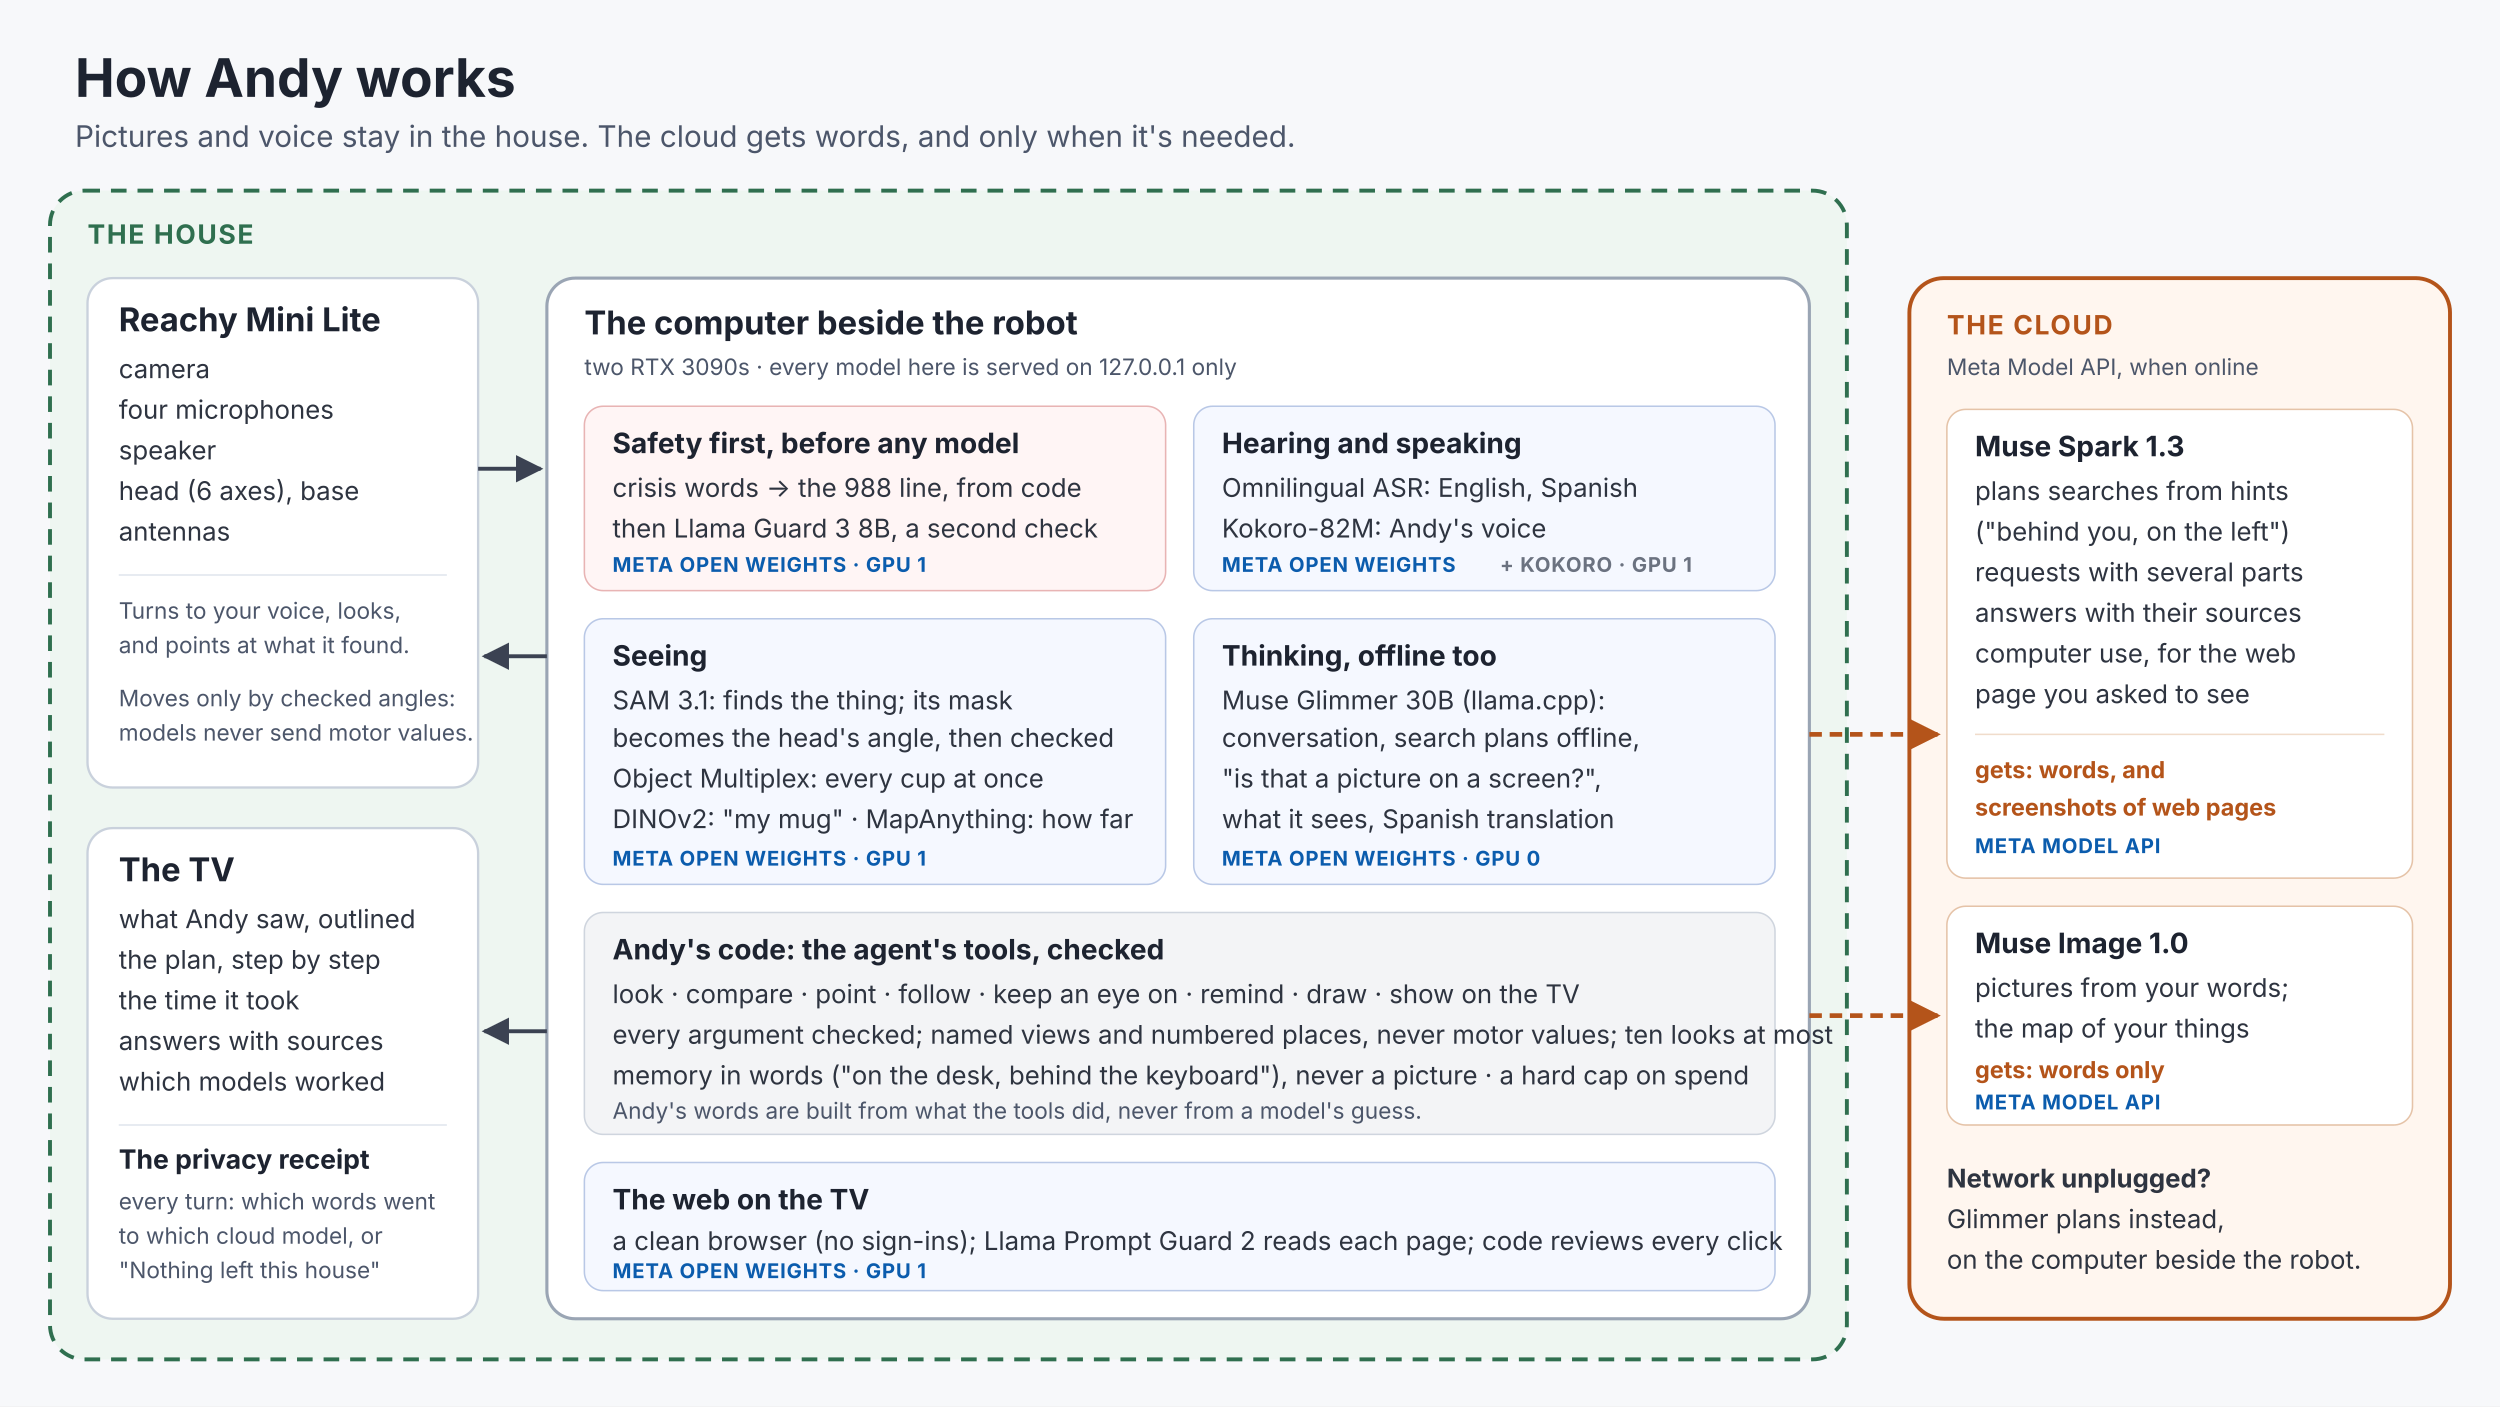
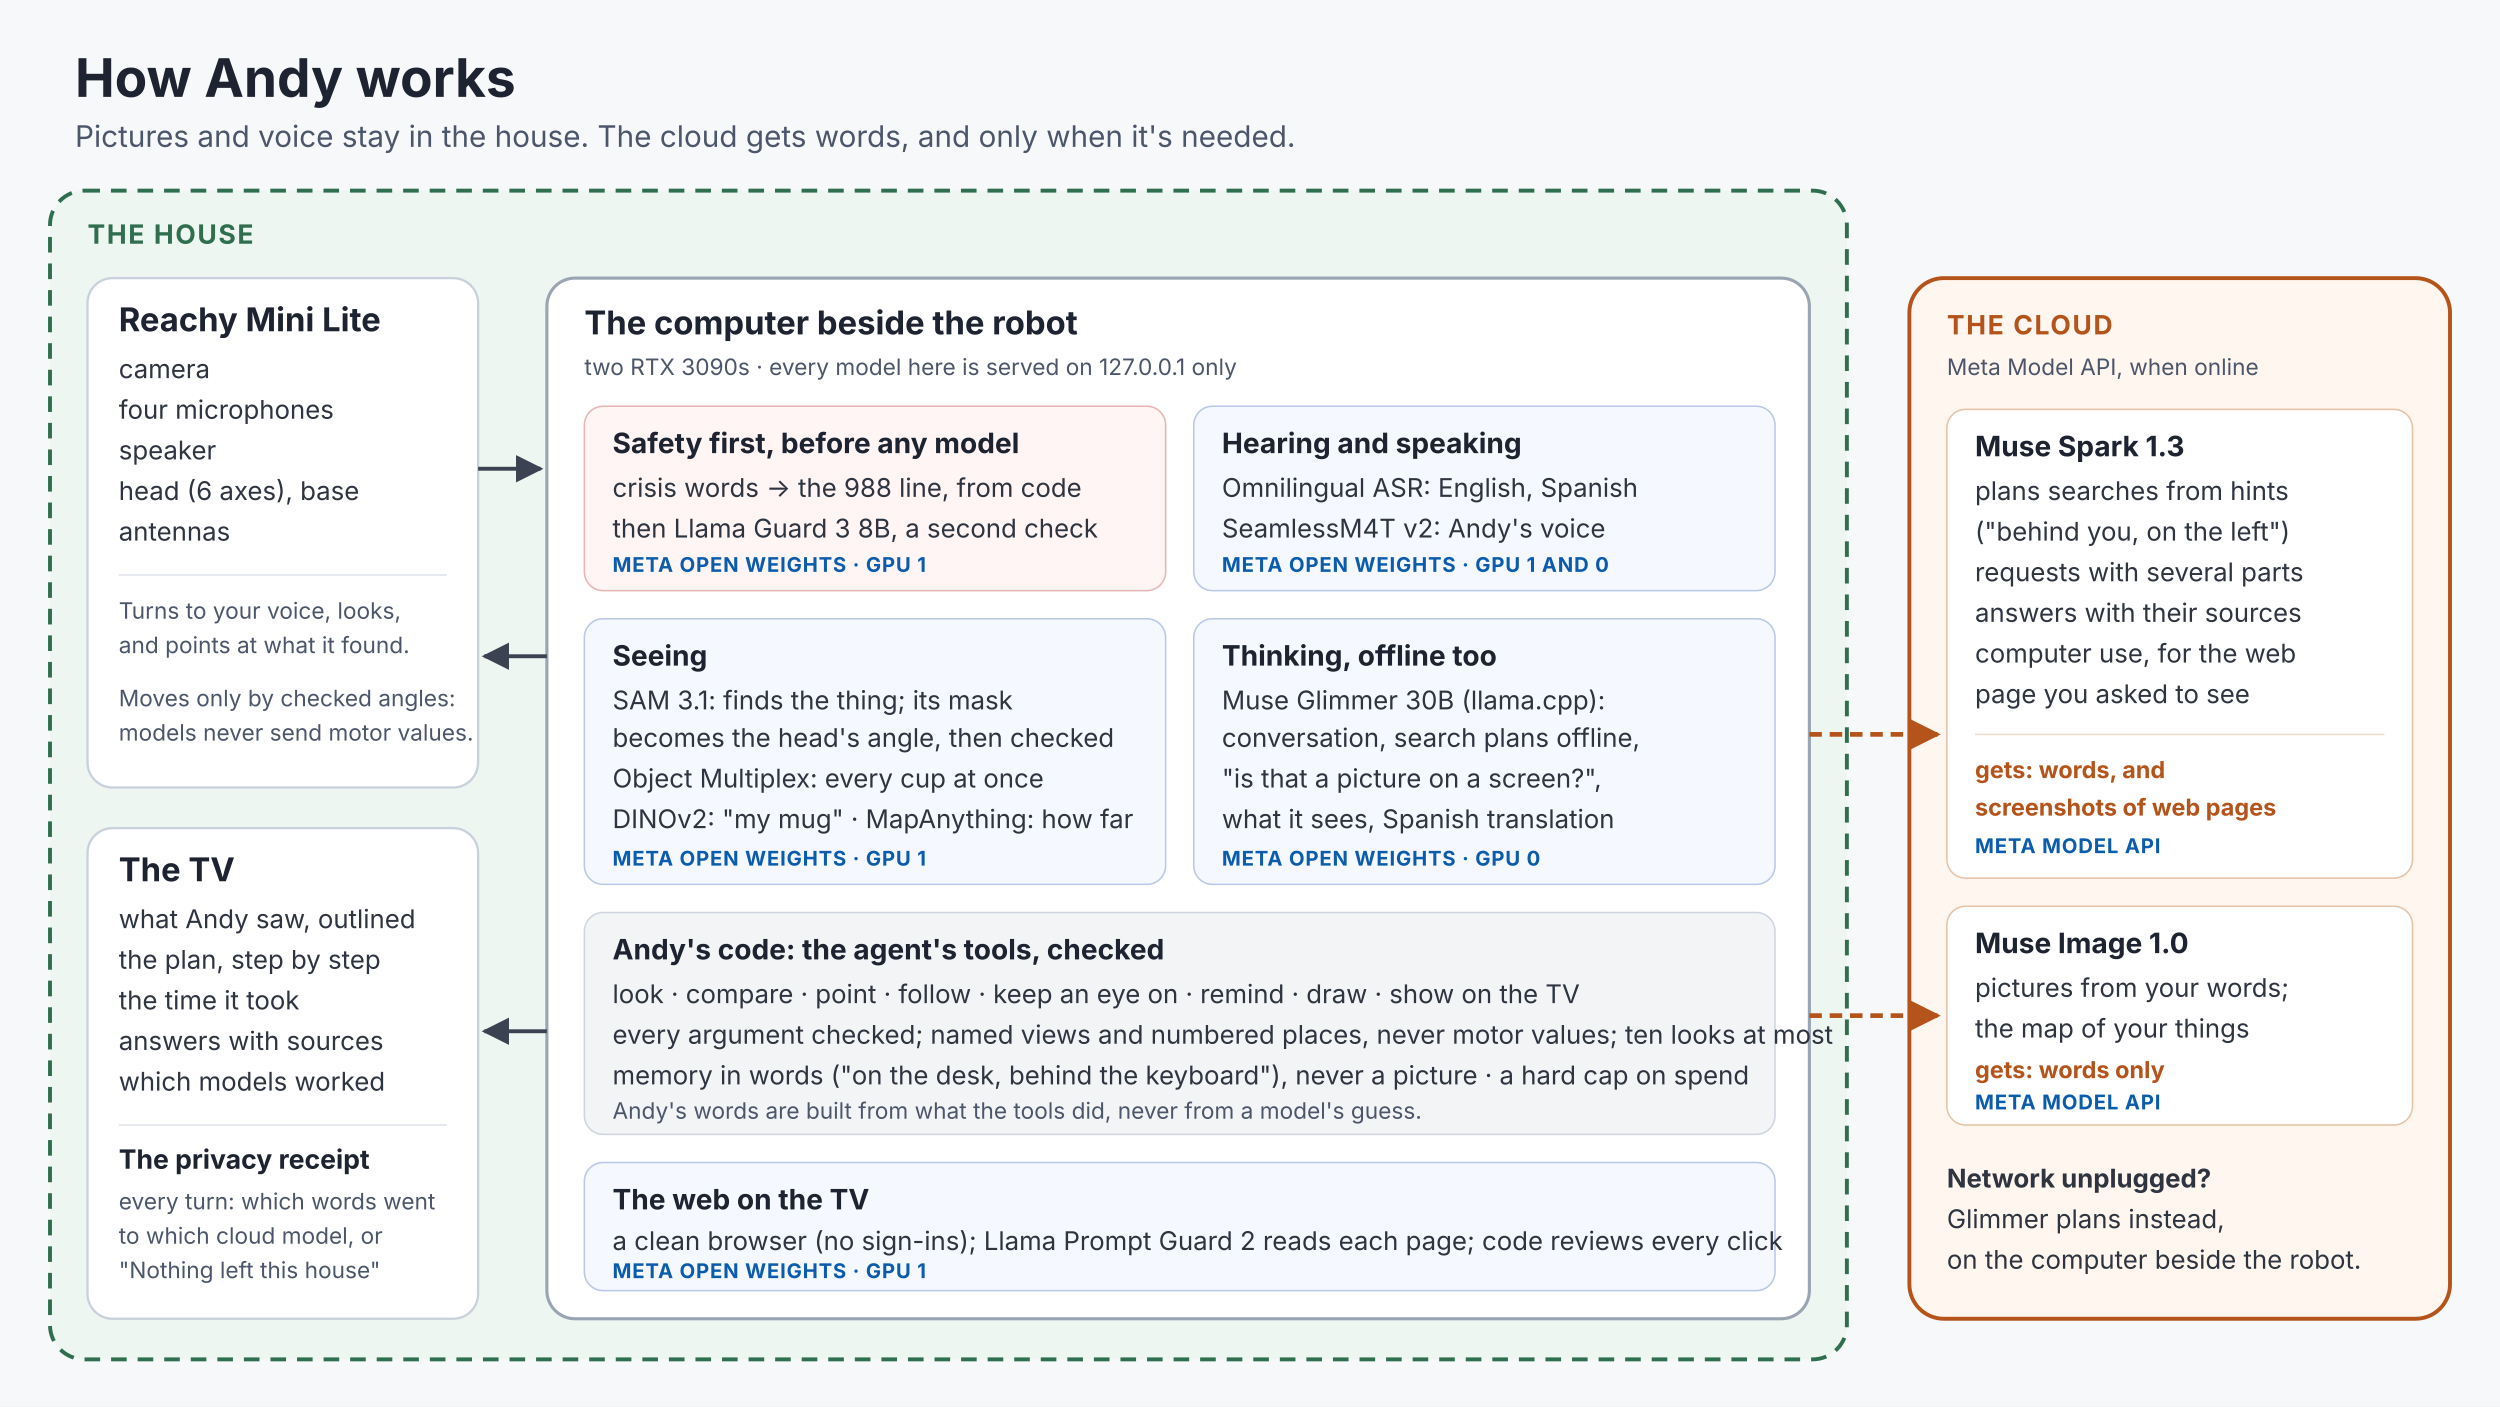
<svg xmlns="http://www.w3.org/2000/svg" viewBox="0 0 1600 900" width="1600" height="900" font-family="Atkinson Hyperlegible Next, Atkinson Hyperlegible, Inter, Helvetica, Arial, sans-serif">
  <defs>
    <marker id="arrow" viewBox="0 0 10 10" refX="9" refY="5" markerWidth="7" markerHeight="7" orient="auto-start-reverse">
      <path d="M0,0 L10,5 L0,10 z" fill="#3b4252" />
    </marker>
    <marker id="arrow-cloud" viewBox="0 0 10 10" refX="9" refY="5" markerWidth="7" markerHeight="7" orient="auto-start-reverse">
      <path d="M0,0 L10,5 L0,10 z" fill="#b4541a" />
    </marker>
  </defs>
  <style>
    .title { font-size: 34px; font-weight: 700; fill: #1d2330; }
    .sub { font-size: 19px; fill: #4c566a; }
    .h { font-size: 21px; font-weight: 700; fill: #1d2330; }
    .t { font-size: 16.5px; fill: #2e3440; }
    .s { font-size: 14.5px; fill: #4c566a; }
    .meta { font-size: 13px; font-weight: 700; fill: #0b5cad; letter-spacing: 0.04em; }
    .other { font-size: 13px; font-weight: 700; fill: #6b7280; letter-spacing: 0.04em; }
    .lab { font-size: 15px; fill: #3b4252; }
    .labc { font-size: 15px; fill: #b4541a; font-weight: 700; }
    .house { font-size: 17px; font-weight: 700; fill: #2f6f4f; letter-spacing: 0.06em; }
    .cloudh { font-size: 17px; font-weight: 700; fill: #b4541a; letter-spacing: 0.06em; }
  </style>
  <rect width="1600" height="900" fill="#f7f8fa" />
  <text x="48" y="62" class="title">How Andy works</text>
  <text x="48" y="94" class="sub">Pictures and voice stay in the house. The cloud gets words, and only when it's needed.</text>
  <rect x="32" y="122" width="1150" height="748" rx="22" fill="#eef6f1" stroke="#2f6f4f" stroke-width="2.5" stroke-dasharray="10 7" />
  <text x="56" y="156" class="house">THE HOUSE</text>
  <rect x="56" y="178" width="250" height="326" rx="16" fill="#ffffff" stroke="#c9d1dc" stroke-width="1.5" />
  <text x="76" y="212" class="h">Reachy Mini Lite</text>
  <text x="76" y="242" class="t">camera</text>
  <text x="76" y="268" class="t">four microphones</text>
  <text x="76" y="294" class="t">speaker</text>
  <text x="76" y="320" class="t">head (6 axes), base</text>
  <text x="76" y="346" class="t">antennas</text>
  <line x1="76" y1="368" x2="286" y2="368" stroke="#e1e6ed" />
  <text x="76" y="396" class="s">Turns to your voice, looks,</text>
  <text x="76" y="418" class="s">and points at what it found.</text>
  <text x="76" y="452" class="s">Moves only by checked angles:</text>
  <text x="76" y="474" class="s">models never send motor values.</text>
  <rect x="56" y="530" width="250" height="314" rx="16" fill="#ffffff" stroke="#c9d1dc" stroke-width="1.5" />
  <text x="76" y="564" class="h">The TV</text>
  <text x="76" y="594" class="t">what Andy saw, outlined</text>
  <text x="76" y="620" class="t">the plan, step by step</text>
  <text x="76" y="646" class="t">the time it took</text>
  <text x="76" y="672" class="t">answers with sources</text>
  <text x="76" y="698" class="t">which models worked</text>
  <line x1="76" y1="720" x2="286" y2="720" stroke="#e1e6ed" />
  <text x="76" y="748" class="h" style="font-size:17px">The privacy receipt</text>
  <text x="76" y="774" class="s">every turn: which words went</text>
  <text x="76" y="796" class="s">to which cloud model, or</text>
  <text x="76" y="818" class="s">"Nothing left this house"</text>
  <rect x="350" y="178" width="808" height="666" rx="18" fill="#ffffff" stroke="#9aa5b4" stroke-width="2" />
  <text x="374" y="214" class="h">The computer beside the robot</text>
  <text x="374" y="240" class="s">two RTX 3090s · every model here is served on 127.0.0.1 only</text>
  <rect x="374" y="260" width="372" height="118" rx="12" fill="#fff5f5" stroke="#e8b4b4" />
  <text x="392" y="290" class="h" style="font-size:18px">Safety first, before any model</text>
  <text x="392" y="318" class="t">crisis words → the 988 line, from code</text>
  <text x="392" y="344" class="t">then Llama Guard 3 8B, a second check</text>
  <text x="392" y="366" class="meta">META OPEN WEIGHTS · GPU 1</text>
  <rect x="764" y="260" width="372" height="118" rx="12" fill="#f5f8ff" stroke="#b9c8e6" />
  <text x="782" y="290" class="h" style="font-size:18px">Hearing and speaking</text>
  <text x="782" y="318" class="t">Omnilingual ASR: English, Spanish</text>
-   <text x="782" y="344" class="t">Kokoro-82M: Andy's voice</text>
-   <text x="782" y="366" class="meta">META OPEN WEIGHTS</text>
-   <text x="960" y="366" class="other">+ KOKORO · GPU 1</text>
+   <text x="782" y="344" class="t">SeamlessM4T v2: Andy's voice</text>
+   <text x="782" y="366" class="meta">META OPEN WEIGHTS · GPU 1 AND 0</text>
  <rect x="374" y="396" width="372" height="170" rx="12" fill="#f5f8ff" stroke="#b9c8e6" />
  <text x="392" y="426" class="h" style="font-size:18px">Seeing</text>
  <text x="392" y="454" class="t">SAM 3.1: finds the thing; its mask</text>
  <text x="392" y="478" class="t">becomes the head's angle, then checked</text>
  <text x="392" y="504" class="t">Object Multiplex: every cup at once</text>
  <text x="392" y="530" class="t">DINOv2: "my mug" · MapAnything: how far</text>
  <text x="392" y="554" class="meta">META OPEN WEIGHTS · GPU 1</text>
  <rect x="764" y="396" width="372" height="170" rx="12" fill="#f5f8ff" stroke="#b9c8e6" />
  <text x="782" y="426" class="h" style="font-size:18px">Thinking, offline too</text>
  <text x="782" y="454" class="t">Muse Glimmer 30B (llama.cpp):</text>
  <text x="782" y="478" class="t">conversation, search plans offline,</text>
  <text x="782" y="504" class="t">"is that a picture on a screen?",</text>
  <text x="782" y="530" class="t">what it sees, Spanish translation</text>
  <text x="782" y="554" class="meta">META OPEN WEIGHTS · GPU 0</text>
  <rect x="374" y="584" width="762" height="142" rx="12" fill="#f3f4f6" stroke="#cfd5de" />
  <text x="392" y="614" class="h" style="font-size:18px">Andy's code: the agent's tools, checked</text>
  <text x="392" y="642" class="t">look · compare · point · follow · keep an eye on · remind · draw · show on the TV</text>
  <text x="392" y="668" class="t">every argument checked; named views and numbered places, never motor values; ten looks at most</text>
  <text x="392" y="694" class="t">memory in words ("on the desk, behind the keyboard"), never a picture · a hard cap on spend</text>
  <text x="392" y="716" class="s">Andy's words are built from what the tools did, never from a model's guess.</text>
  <rect x="374" y="744" width="762" height="82" rx="12" fill="#f5f8ff" stroke="#b9c8e6" />
  <text x="392" y="774" class="h" style="font-size:18px">The web on the TV</text>
  <text x="392" y="800" class="t">a clean browser (no sign-ins); Llama Prompt Guard 2 reads each page; code reviews every click</text>
  <text x="392" y="818" class="meta">META OPEN WEIGHTS · GPU 1</text>
  <line x1="306" y1="300" x2="346" y2="300" stroke="#3b4252" stroke-width="2.5" marker-end="url(#arrow)" />
  <line x1="350" y1="420" x2="310" y2="420" stroke="#3b4252" stroke-width="2.5" marker-end="url(#arrow)" />
  <line x1="350" y1="660" x2="310" y2="660" stroke="#3b4252" stroke-width="2.5" marker-end="url(#arrow)" />
  <rect x="1222" y="178" width="346" height="666" rx="22" fill="#fff6ef" stroke="#b4541a" stroke-width="2.5" />
  <text x="1246" y="214" class="cloudh">THE CLOUD</text>
  <text x="1246" y="240" class="s">Meta Model API, when online</text>
  <rect x="1246" y="262" width="298" height="300" rx="12" fill="#ffffff" stroke="#e5c3a8" />
  <text x="1264" y="292" class="h" style="font-size:18px">Muse Spark 1.3</text>
  <text x="1264" y="320" class="t">plans searches from hints</text>
  <text x="1264" y="346" class="t">("behind you, on the left")</text>
  <text x="1264" y="372" class="t">requests with several parts</text>
  <text x="1264" y="398" class="t">answers with their sources</text>
  <text x="1264" y="424" class="t">computer use, for the web</text>
  <text x="1264" y="450" class="t">page you asked to see</text>
  <line x1="1264" y1="470" x2="1526" y2="470" stroke="#f0dccb" />
  <text x="1264" y="498" class="labc">gets: words, and</text>
  <text x="1264" y="522" class="labc">screenshots of web pages</text>
  <text x="1264" y="546" class="meta">META MODEL API</text>
  <rect x="1246" y="580" width="298" height="140" rx="12" fill="#ffffff" stroke="#e5c3a8" />
  <text x="1264" y="610" class="h" style="font-size:18px">Muse Image 1.0</text>
  <text x="1264" y="638" class="t">pictures from your words;</text>
  <text x="1264" y="664" class="t">the map of your things</text>
  <text x="1264" y="690" class="labc">gets: words only</text>
  <text x="1264" y="710" class="meta">META MODEL API</text>
  <text x="1246" y="760" class="t" style="font-weight:700">Network unplugged?</text>
  <text x="1246" y="786" class="t">Glimmer plans instead,</text>
  <text x="1246" y="812" class="t">on the computer beside the robot.</text>
  <line x1="1158" y1="470" x2="1240" y2="470" stroke="#b4541a" stroke-width="3" marker-end="url(#arrow-cloud)" stroke-dasharray="8 5" />
  <line x1="1158" y1="650" x2="1240" y2="650" stroke="#b4541a" stroke-width="3" marker-end="url(#arrow-cloud)" stroke-dasharray="8 5" />
</svg>
